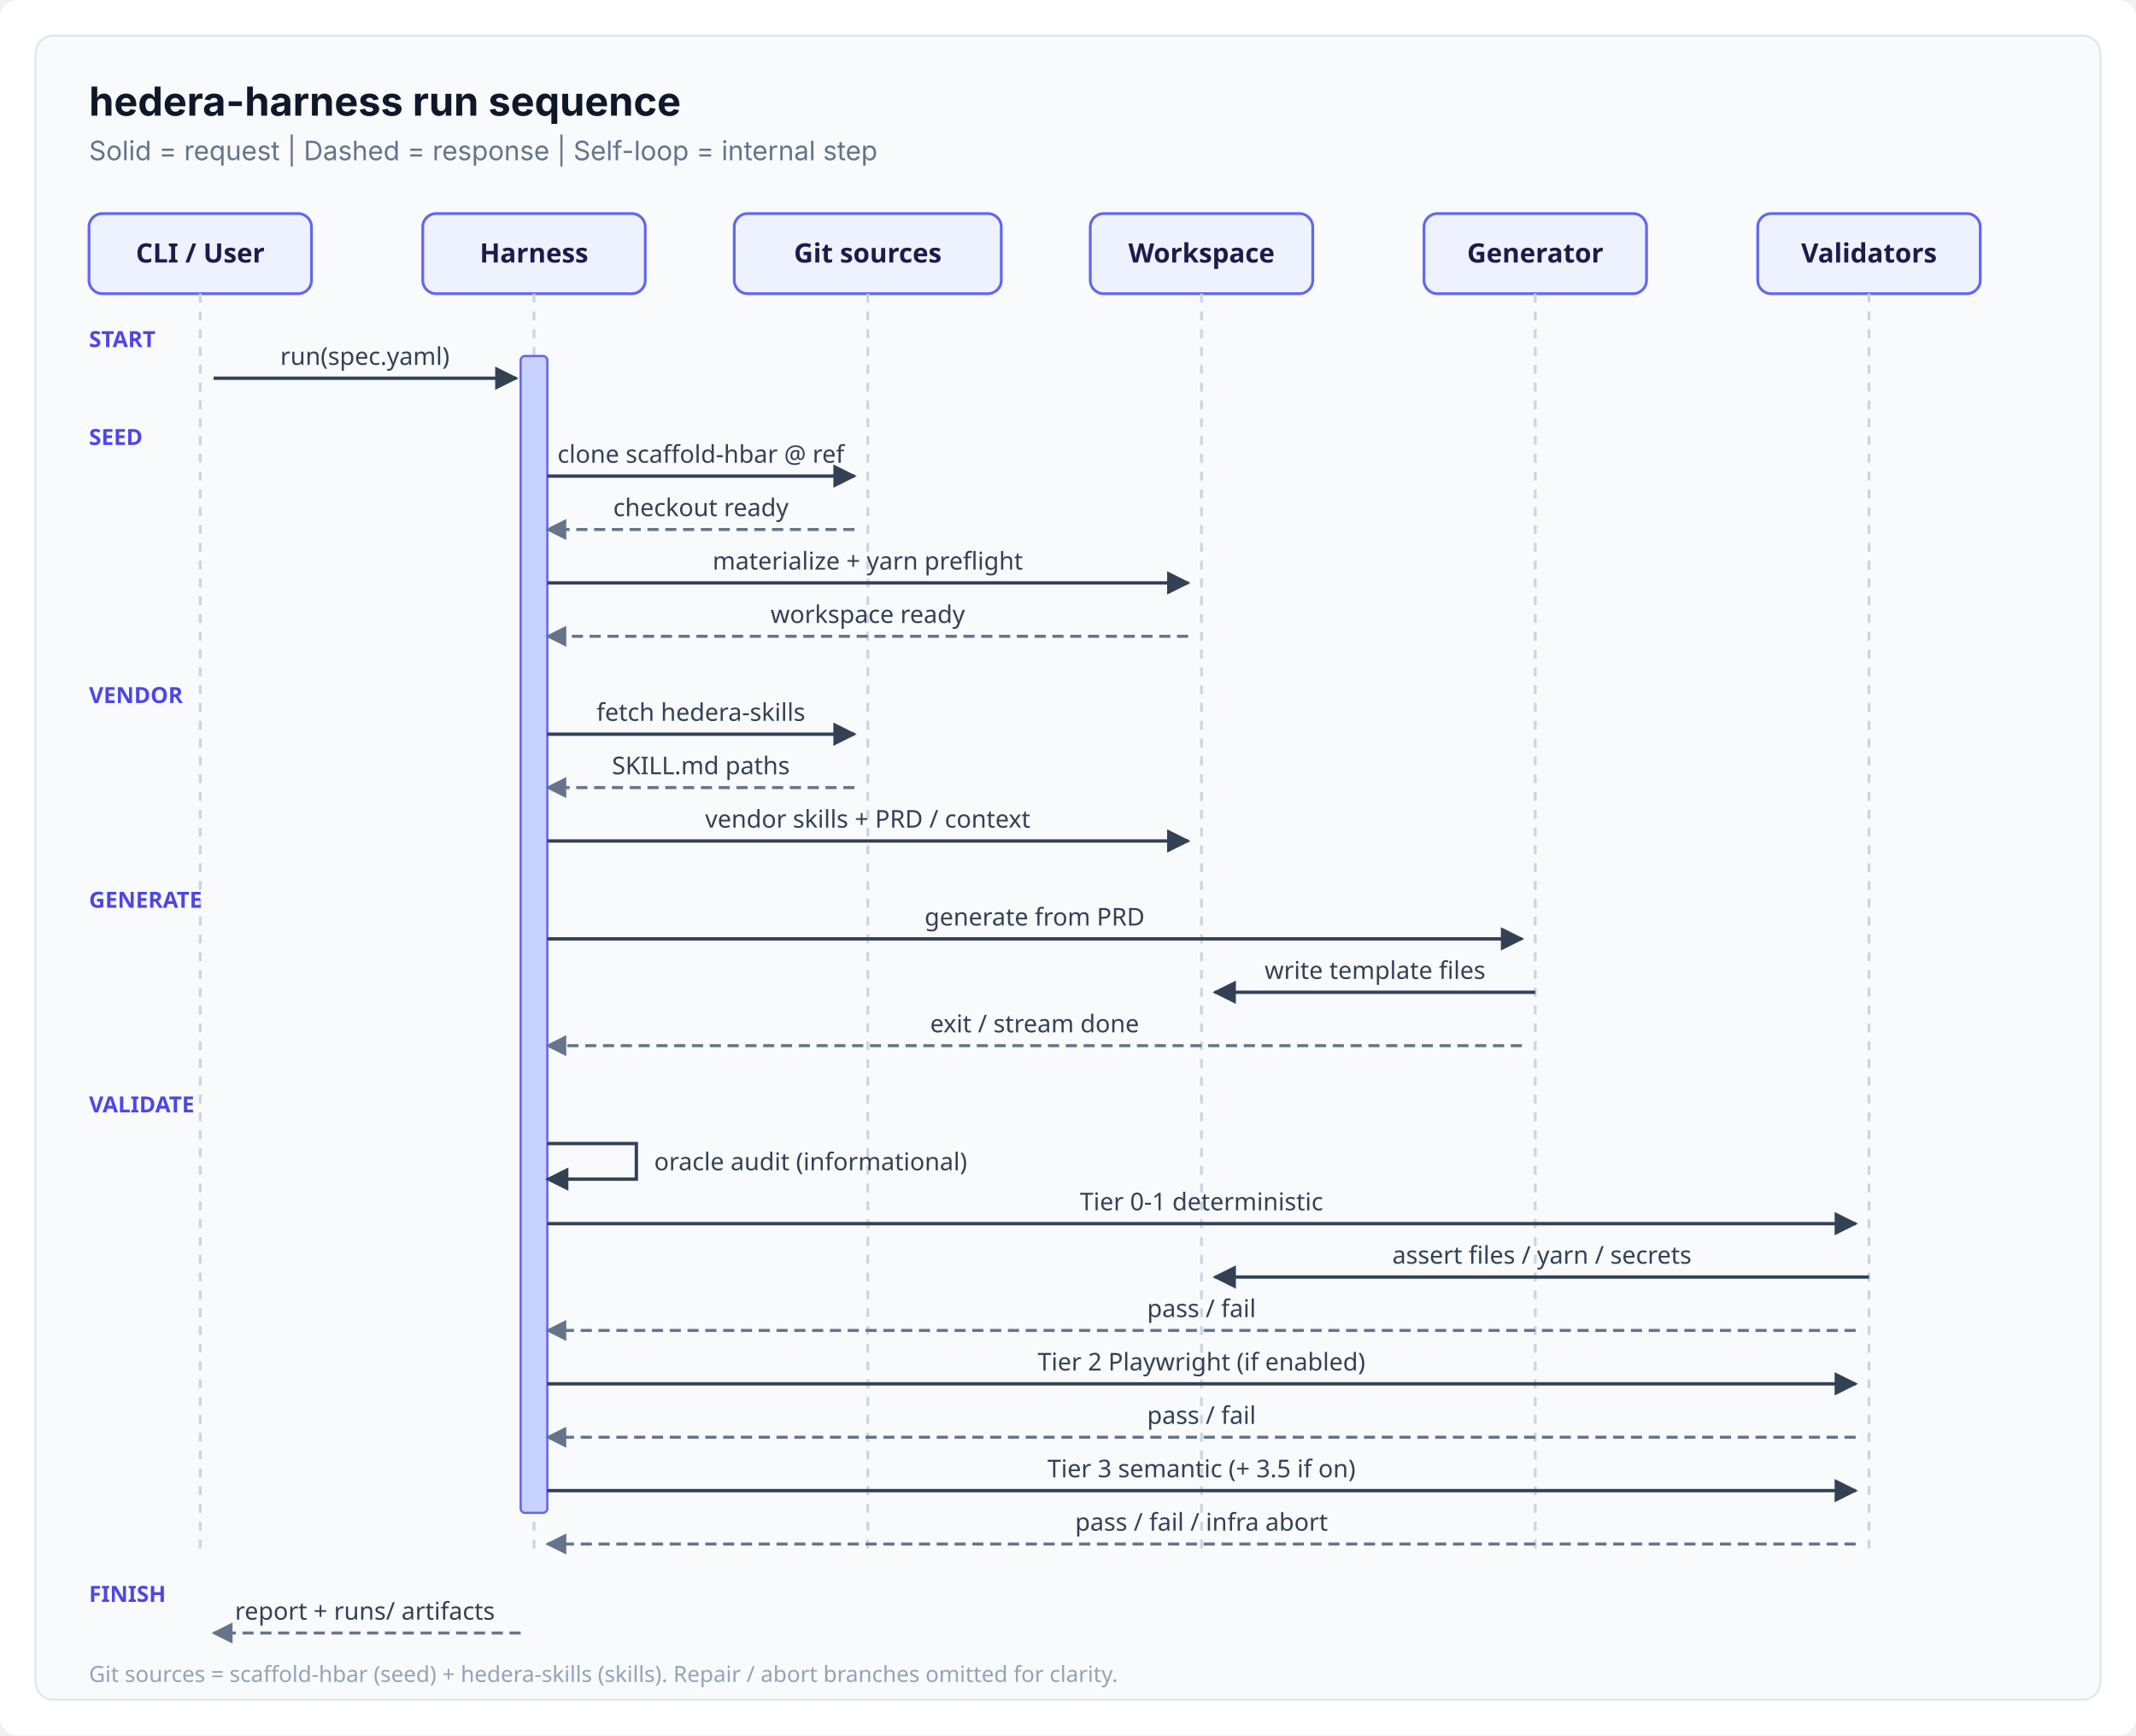
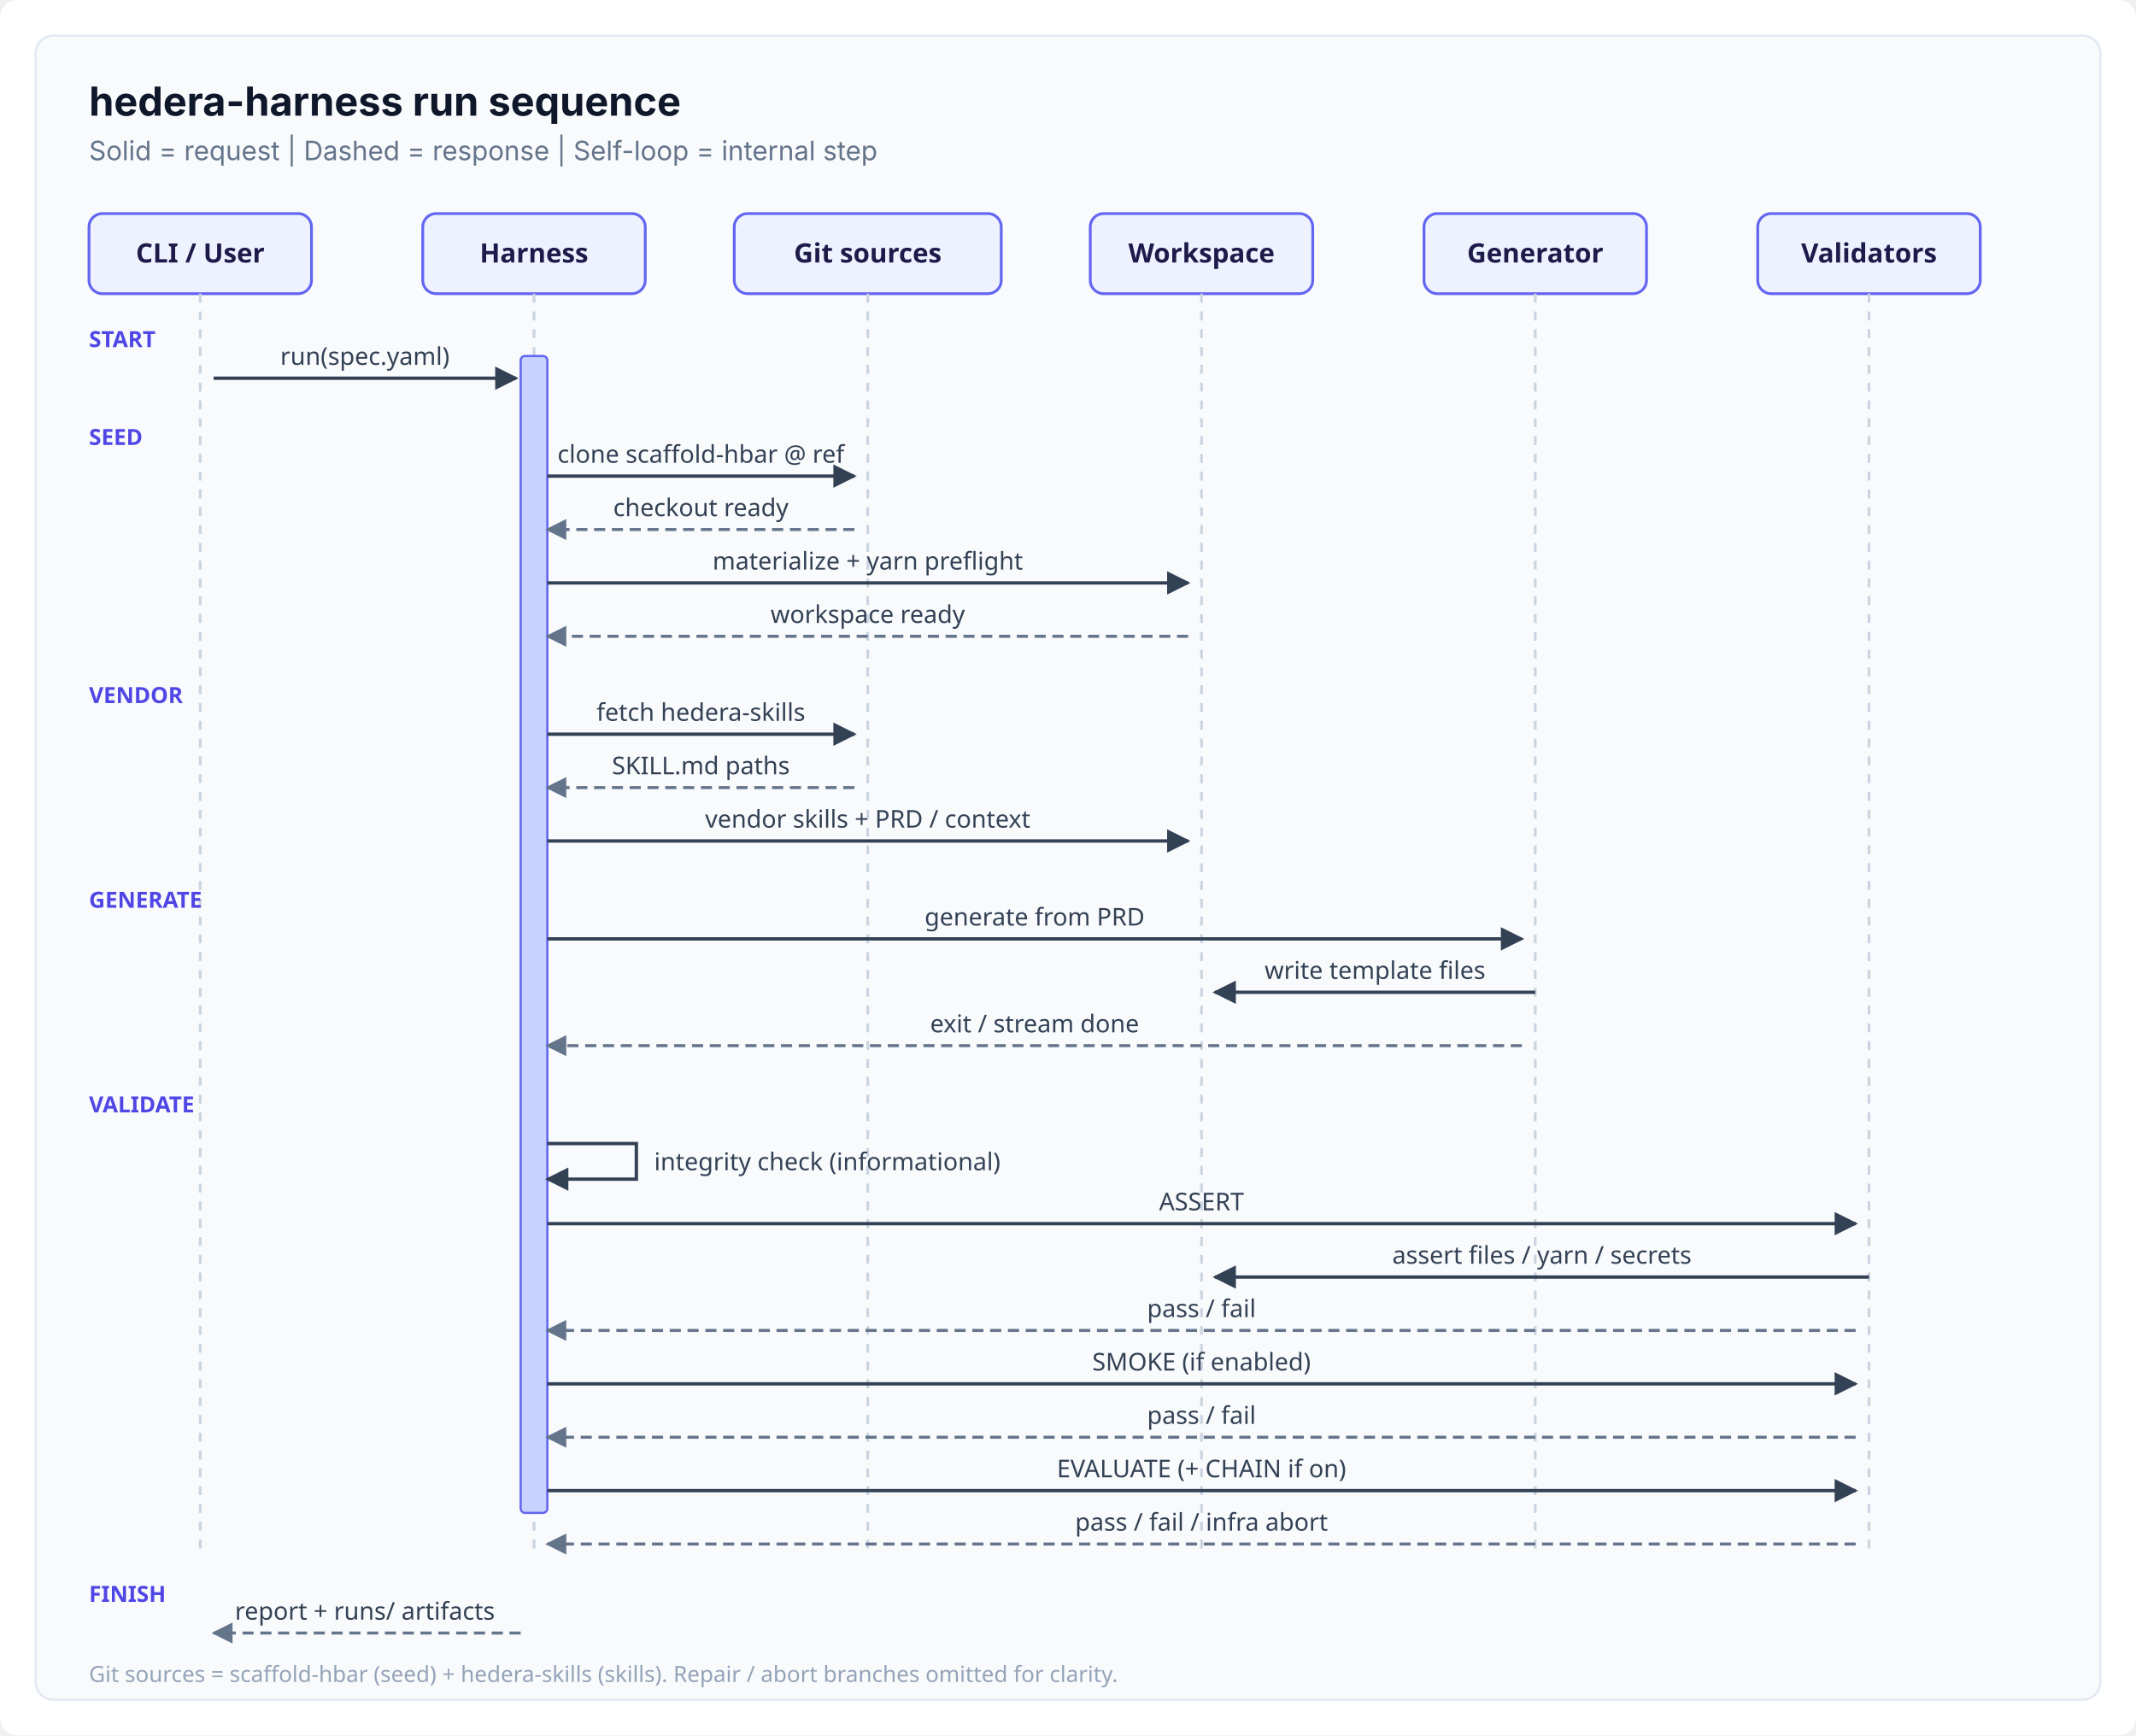
<svg xmlns="http://www.w3.org/2000/svg" width="960" height="780" viewBox="0 0 960 780" role="img" aria-labelledby="title desc">
  <defs>
    <marker id="arrow" viewBox="0 0 10 10" refX="9" refY="5" markerWidth="7" markerHeight="7" orient="auto-start-reverse">
      <path d="M 0 0 L 10 5 L 0 10 z" fill="#334155" />
    </marker>
    <marker id="arrowMuted" viewBox="0 0 10 10" refX="9" refY="5" markerWidth="7" markerHeight="7" orient="auto-start-reverse">
      <path d="M 0 0 L 10 5 L 0 10 z" fill="#64748b" />
    </marker>
  </defs>
  <rect width="960" height="780" rx="8" fill="#ffffff" />
  <rect x="16" y="16" width="928" height="748" rx="8" fill="#f8fafc" stroke="#e2e8f0" />
  <text x="40" y="52" fill="#0f172a" font-family="ui-sans-serif, system-ui, -apple-system, Segoe UI, sans-serif" font-size="18" font-weight="700">hedera-harness run sequence</text>
  <text x="40" y="72" fill="#64748b" font-family="ui-sans-serif, system-ui, -apple-system, Segoe UI, sans-serif" font-size="12">Solid = request | Dashed = response | Self-loop = internal step</text>
  <rect x="40" y="96" width="100" height="36" rx="6" fill="#eef2ff" stroke="#6366f1" stroke-width="1.25" />
  <text x="90" y="118" text-anchor="middle" fill="#1e1b4b" font-family="ui-sans-serif, system-ui, sans-serif" font-size="12" font-weight="600">CLI / User</text>
  <line x1="90" y1="132" x2="90" y2="700" stroke="#cbd5e1" stroke-width="1.25" stroke-dasharray="4 4" />
  <rect x="190" y="96" width="100" height="36" rx="6" fill="#eef2ff" stroke="#6366f1" stroke-width="1.25" />
  <text x="240" y="118" text-anchor="middle" fill="#1e1b4b" font-family="ui-sans-serif, system-ui, sans-serif" font-size="12" font-weight="600">Harness</text>
  <line x1="240" y1="132" x2="240" y2="700" stroke="#cbd5e1" stroke-width="1.25" stroke-dasharray="4 4" />
  <rect x="234" y="160" width="12" height="520" rx="2" fill="#c7d2fe" stroke="#6366f1" />
  <rect x="330" y="96" width="120" height="36" rx="6" fill="#eef2ff" stroke="#6366f1" stroke-width="1.25" />
  <text x="390" y="118" text-anchor="middle" fill="#1e1b4b" font-family="ui-sans-serif, system-ui, sans-serif" font-size="12" font-weight="600">Git sources</text>
  <line x1="390" y1="132" x2="390" y2="700" stroke="#cbd5e1" stroke-width="1.25" stroke-dasharray="4 4" />
  <rect x="490" y="96" width="100" height="36" rx="6" fill="#eef2ff" stroke="#6366f1" stroke-width="1.25" />
  <text x="540" y="118" text-anchor="middle" fill="#1e1b4b" font-family="ui-sans-serif, system-ui, sans-serif" font-size="12" font-weight="600">Workspace</text>
  <line x1="540" y1="132" x2="540" y2="700" stroke="#cbd5e1" stroke-width="1.25" stroke-dasharray="4 4" />
  <rect x="640" y="96" width="100" height="36" rx="6" fill="#eef2ff" stroke="#6366f1" stroke-width="1.25" />
  <text x="690" y="118" text-anchor="middle" fill="#1e1b4b" font-family="ui-sans-serif, system-ui, sans-serif" font-size="12" font-weight="600">Generator</text>
  <line x1="690" y1="132" x2="690" y2="700" stroke="#cbd5e1" stroke-width="1.25" stroke-dasharray="4 4" />
  <rect x="790" y="96" width="100" height="36" rx="6" fill="#eef2ff" stroke="#6366f1" stroke-width="1.25" />
  <text x="840" y="118" text-anchor="middle" fill="#1e1b4b" font-family="ui-sans-serif, system-ui, sans-serif" font-size="12" font-weight="600">Validators</text>
  <line x1="840" y1="132" x2="840" y2="700" stroke="#cbd5e1" stroke-width="1.25" stroke-dasharray="4 4" />
  <text x="40" y="156" fill="#4f46e5" font-family="ui-sans-serif, system-ui, sans-serif" font-size="10" font-weight="700">START</text>
  <line x1="96" y1="170" x2="232" y2="170" stroke="#334155" stroke-width="1.5" marker-end="url(#arrow)" />
  <text x="164" y="164" text-anchor="middle" fill="#334155" font-family="ui-sans-serif, system-ui, sans-serif" font-size="11" font-weight="500">run(spec.yaml)</text>
  <text x="40" y="200" fill="#4f46e5" font-family="ui-sans-serif, system-ui, sans-serif" font-size="10" font-weight="700">SEED</text>
  <line x1="246" y1="214" x2="384" y2="214" stroke="#334155" stroke-width="1.5" marker-end="url(#arrow)" />
  <text x="315" y="208" text-anchor="middle" fill="#334155" font-family="ui-sans-serif, system-ui, sans-serif" font-size="11" font-weight="500">clone scaffold-hbar @ ref</text>
  <line x1="384" y1="238" x2="246" y2="238" stroke="#64748b" stroke-width="1.35" stroke-dasharray="5 3" marker-end="url(#arrowMuted)" />
  <text x="315" y="232" text-anchor="middle" fill="#334155" font-family="ui-sans-serif, system-ui, sans-serif" font-size="11" font-weight="500">checkout ready</text>
  <line x1="246" y1="262" x2="534" y2="262" stroke="#334155" stroke-width="1.5" marker-end="url(#arrow)" />
  <text x="390" y="256" text-anchor="middle" fill="#334155" font-family="ui-sans-serif, system-ui, sans-serif" font-size="11" font-weight="500">materialize + yarn preflight</text>
  <line x1="534" y1="286" x2="246" y2="286" stroke="#64748b" stroke-width="1.35" stroke-dasharray="5 3" marker-end="url(#arrowMuted)" />
  <text x="390" y="280" text-anchor="middle" fill="#334155" font-family="ui-sans-serif, system-ui, sans-serif" font-size="11" font-weight="500">workspace ready</text>
  <text x="40" y="316" fill="#4f46e5" font-family="ui-sans-serif, system-ui, sans-serif" font-size="10" font-weight="700">VENDOR</text>
  <line x1="246" y1="330" x2="384" y2="330" stroke="#334155" stroke-width="1.5" marker-end="url(#arrow)" />
  <text x="315" y="324" text-anchor="middle" fill="#334155" font-family="ui-sans-serif, system-ui, sans-serif" font-size="11" font-weight="500">fetch hedera-skills</text>
  <line x1="384" y1="354" x2="246" y2="354" stroke="#64748b" stroke-width="1.35" stroke-dasharray="5 3" marker-end="url(#arrowMuted)" />
  <text x="315" y="348" text-anchor="middle" fill="#334155" font-family="ui-sans-serif, system-ui, sans-serif" font-size="11" font-weight="500">SKILL.md paths</text>
  <line x1="246" y1="378" x2="534" y2="378" stroke="#334155" stroke-width="1.5" marker-end="url(#arrow)" />
  <text x="390" y="372" text-anchor="middle" fill="#334155" font-family="ui-sans-serif, system-ui, sans-serif" font-size="11" font-weight="500">vendor skills + PRD / context</text>
  <text x="40" y="408" fill="#4f46e5" font-family="ui-sans-serif, system-ui, sans-serif" font-size="10" font-weight="700">GENERATE</text>
  <line x1="246" y1="422" x2="684" y2="422" stroke="#334155" stroke-width="1.5" marker-end="url(#arrow)" />
  <text x="465" y="416" text-anchor="middle" fill="#334155" font-family="ui-sans-serif, system-ui, sans-serif" font-size="11" font-weight="500">generate from PRD</text>
  <line x1="690" y1="446" x2="546" y2="446" stroke="#334155" stroke-width="1.5" marker-end="url(#arrow)" />
  <text x="618" y="440" text-anchor="middle" fill="#334155" font-family="ui-sans-serif, system-ui, sans-serif" font-size="11" font-weight="500">write template files</text>
  <line x1="684" y1="470" x2="246" y2="470" stroke="#64748b" stroke-width="1.35" stroke-dasharray="5 3" marker-end="url(#arrowMuted)" />
  <text x="465" y="464" text-anchor="middle" fill="#334155" font-family="ui-sans-serif, system-ui, sans-serif" font-size="11" font-weight="500">exit / stream done</text>
  <text x="40" y="500" fill="#4f46e5" font-family="ui-sans-serif, system-ui, sans-serif" font-size="10" font-weight="700">VALIDATE</text>
  <path d="M 246 514 L 286 514 L 286 530 L 246 530" fill="none" stroke="#334155" stroke-width="1.5" marker-end="url(#arrow)" />
-   <text x="294" y="526" fill="#334155" font-family="ui-sans-serif, system-ui, sans-serif" font-size="11" font-weight="500">oracle audit (informational)</text>
+   <text x="294" y="526" fill="#334155" font-family="ui-sans-serif, system-ui, sans-serif" font-size="11" font-weight="500">integrity check (informational)</text>
  <line x1="246" y1="550" x2="834" y2="550" stroke="#334155" stroke-width="1.5" marker-end="url(#arrow)" />
-   <text x="540" y="544" text-anchor="middle" fill="#334155" font-family="ui-sans-serif, system-ui, sans-serif" font-size="11" font-weight="500">Tier 0-1 deterministic</text>
+   <text x="540" y="544" text-anchor="middle" fill="#334155" font-family="ui-sans-serif, system-ui, sans-serif" font-size="11" font-weight="500">ASSERT</text>
  <line x1="840" y1="574" x2="546" y2="574" stroke="#334155" stroke-width="1.5" marker-end="url(#arrow)" />
  <text x="693" y="568" text-anchor="middle" fill="#334155" font-family="ui-sans-serif, system-ui, sans-serif" font-size="11" font-weight="500">assert files / yarn / secrets</text>
  <line x1="834" y1="598" x2="246" y2="598" stroke="#64748b" stroke-width="1.35" stroke-dasharray="5 3" marker-end="url(#arrowMuted)" />
  <text x="540" y="592" text-anchor="middle" fill="#334155" font-family="ui-sans-serif, system-ui, sans-serif" font-size="11" font-weight="500">pass / fail</text>
  <line x1="246" y1="622" x2="834" y2="622" stroke="#334155" stroke-width="1.5" marker-end="url(#arrow)" />
-   <text x="540" y="616" text-anchor="middle" fill="#334155" font-family="ui-sans-serif, system-ui, sans-serif" font-size="11" font-weight="500">Tier 2 Playwright (if enabled)</text>
+   <text x="540" y="616" text-anchor="middle" fill="#334155" font-family="ui-sans-serif, system-ui, sans-serif" font-size="11" font-weight="500">SMOKE (if enabled)</text>
  <line x1="834" y1="646" x2="246" y2="646" stroke="#64748b" stroke-width="1.35" stroke-dasharray="5 3" marker-end="url(#arrowMuted)" />
  <text x="540" y="640" text-anchor="middle" fill="#334155" font-family="ui-sans-serif, system-ui, sans-serif" font-size="11" font-weight="500">pass / fail</text>
  <line x1="246" y1="670" x2="834" y2="670" stroke="#334155" stroke-width="1.5" marker-end="url(#arrow)" />
-   <text x="540" y="664" text-anchor="middle" fill="#334155" font-family="ui-sans-serif, system-ui, sans-serif" font-size="11" font-weight="500">Tier 3 semantic (+ 3.5 if on)</text>
+   <text x="540" y="664" text-anchor="middle" fill="#334155" font-family="ui-sans-serif, system-ui, sans-serif" font-size="11" font-weight="500">EVALUATE (+ CHAIN if on)</text>
  <line x1="834" y1="694" x2="246" y2="694" stroke="#64748b" stroke-width="1.35" stroke-dasharray="5 3" marker-end="url(#arrowMuted)" />
  <text x="540" y="688" text-anchor="middle" fill="#334155" font-family="ui-sans-serif, system-ui, sans-serif" font-size="11" font-weight="500">pass / fail / infra abort</text>
  <text x="40" y="720" fill="#4f46e5" font-family="ui-sans-serif, system-ui, sans-serif" font-size="10" font-weight="700">FINISH</text>
  <line x1="234" y1="734" x2="96" y2="734" stroke="#64748b" stroke-width="1.35" stroke-dasharray="5 3" marker-end="url(#arrowMuted)" />
  <text x="164" y="728" text-anchor="middle" fill="#334155" font-family="ui-sans-serif, system-ui, sans-serif" font-size="11" font-weight="500">report + runs/ artifacts</text>
  <text x="40" y="756" fill="#94a3b8" font-family="ui-sans-serif, system-ui, sans-serif" font-size="10">Git sources = scaffold-hbar (seed) + hedera-skills (skills). Repair / abort branches omitted for clarity.</text>
</svg>
